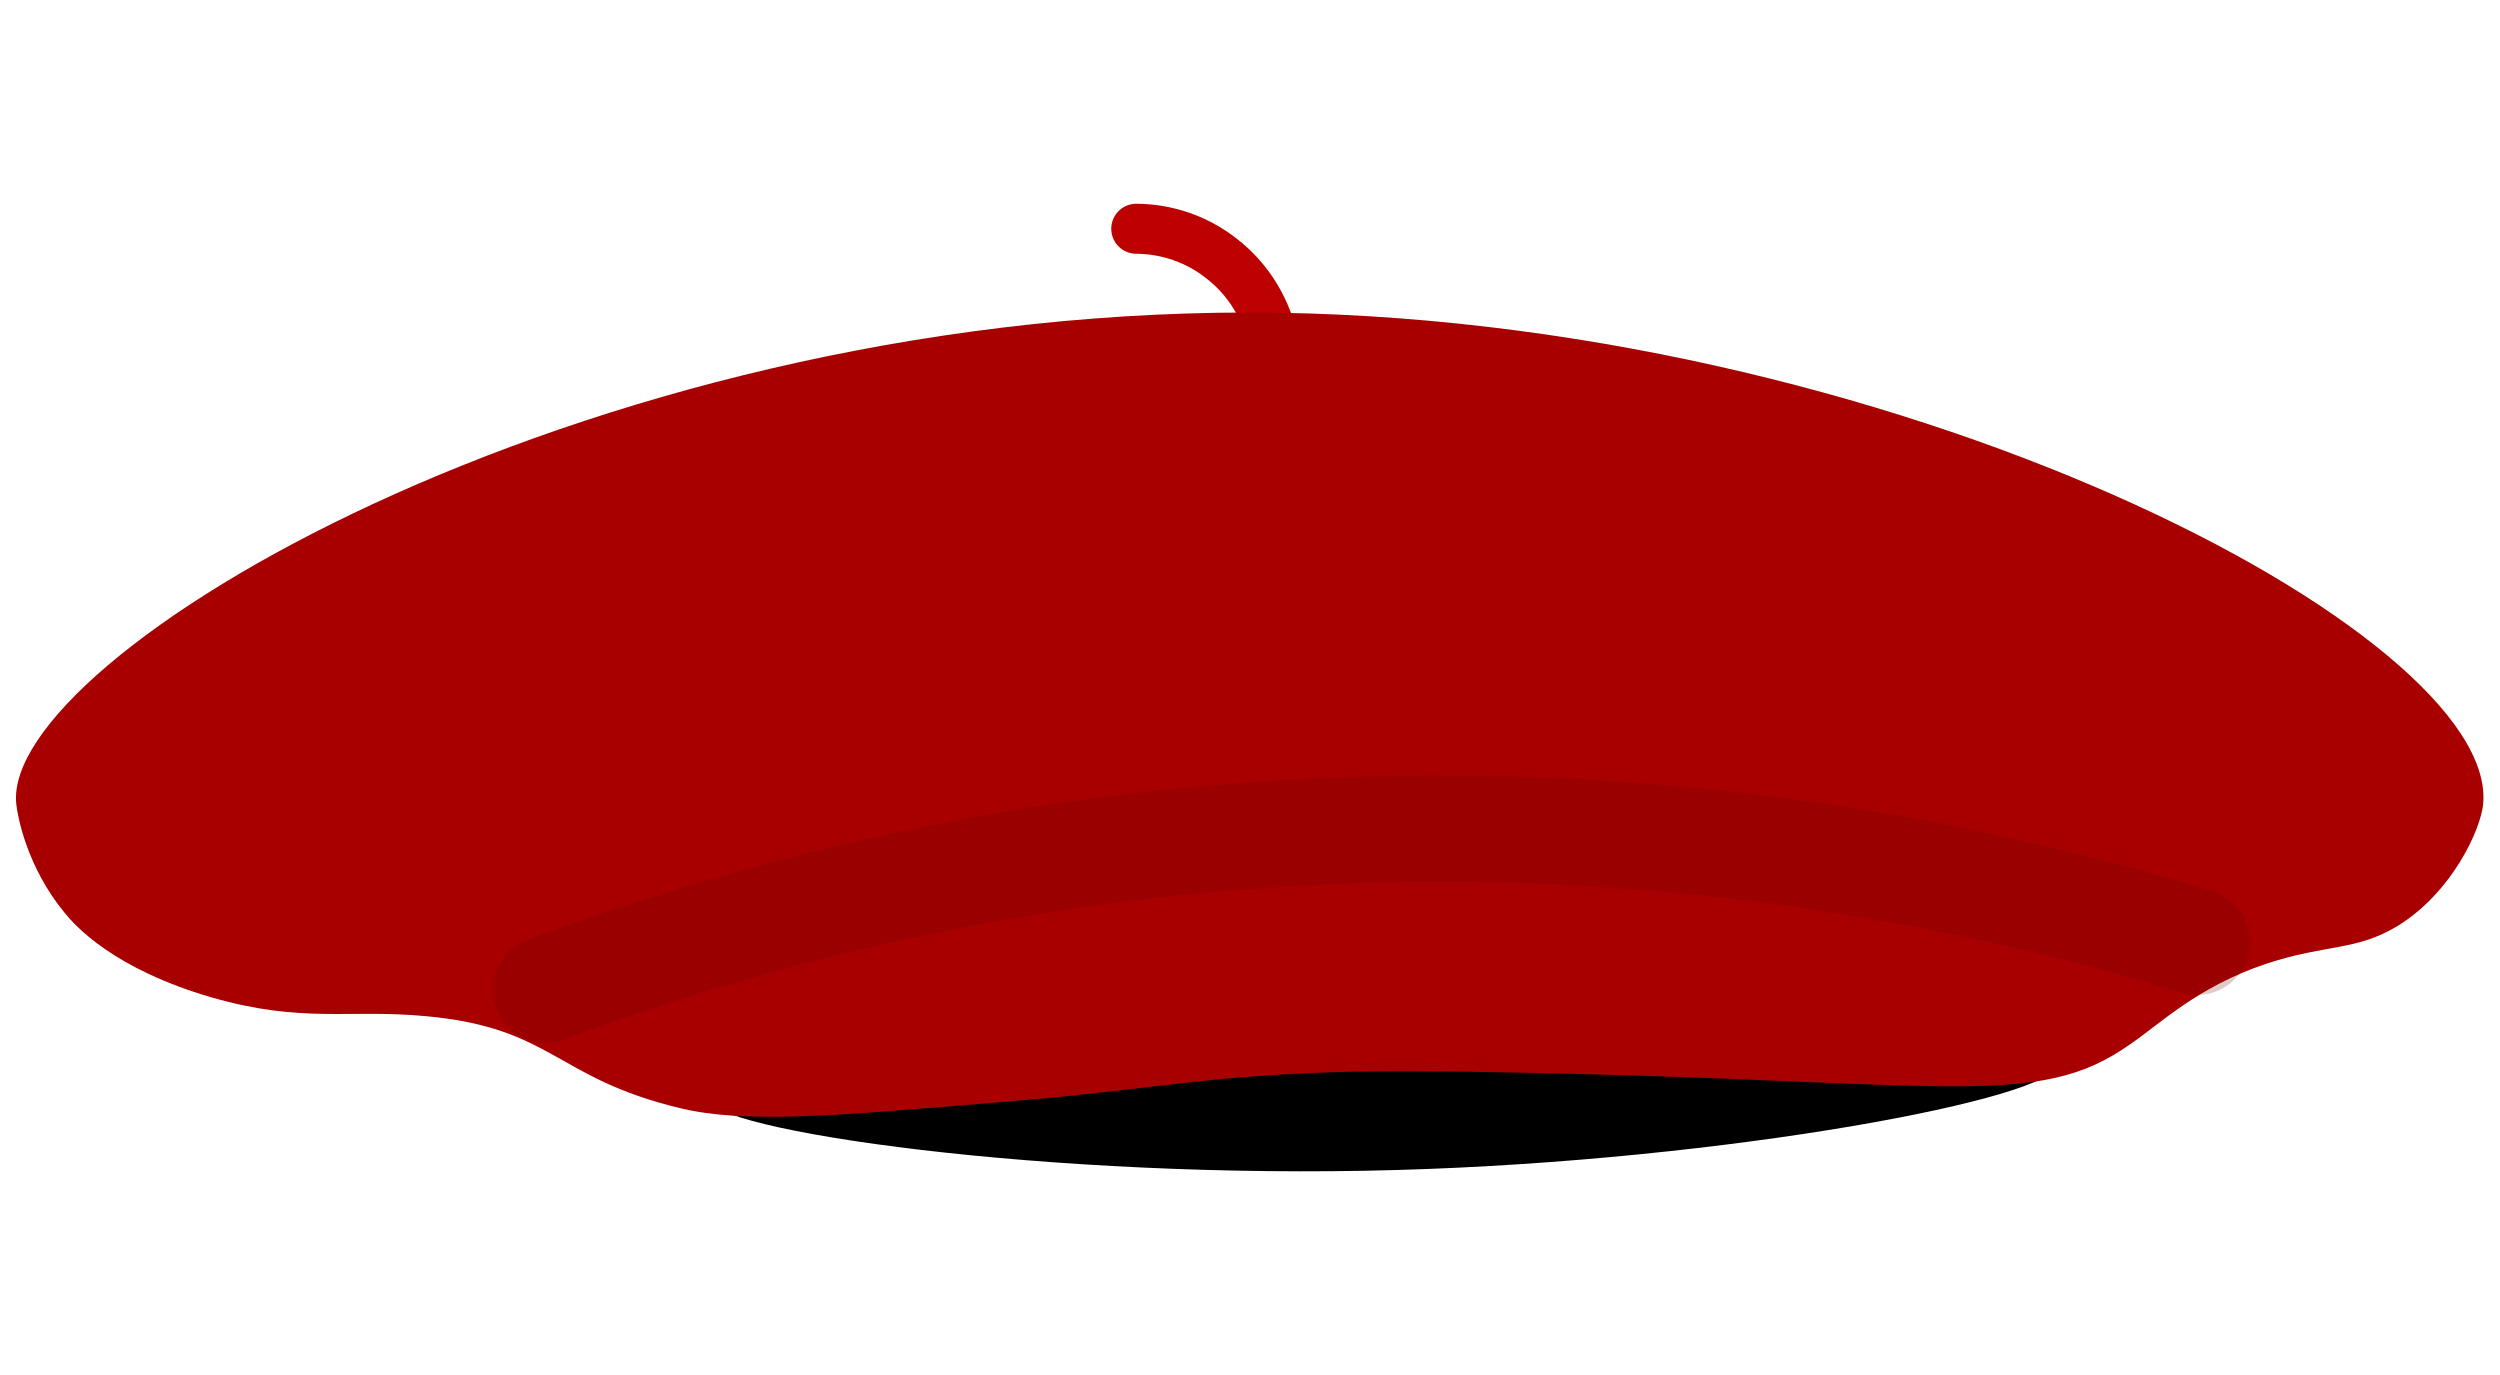
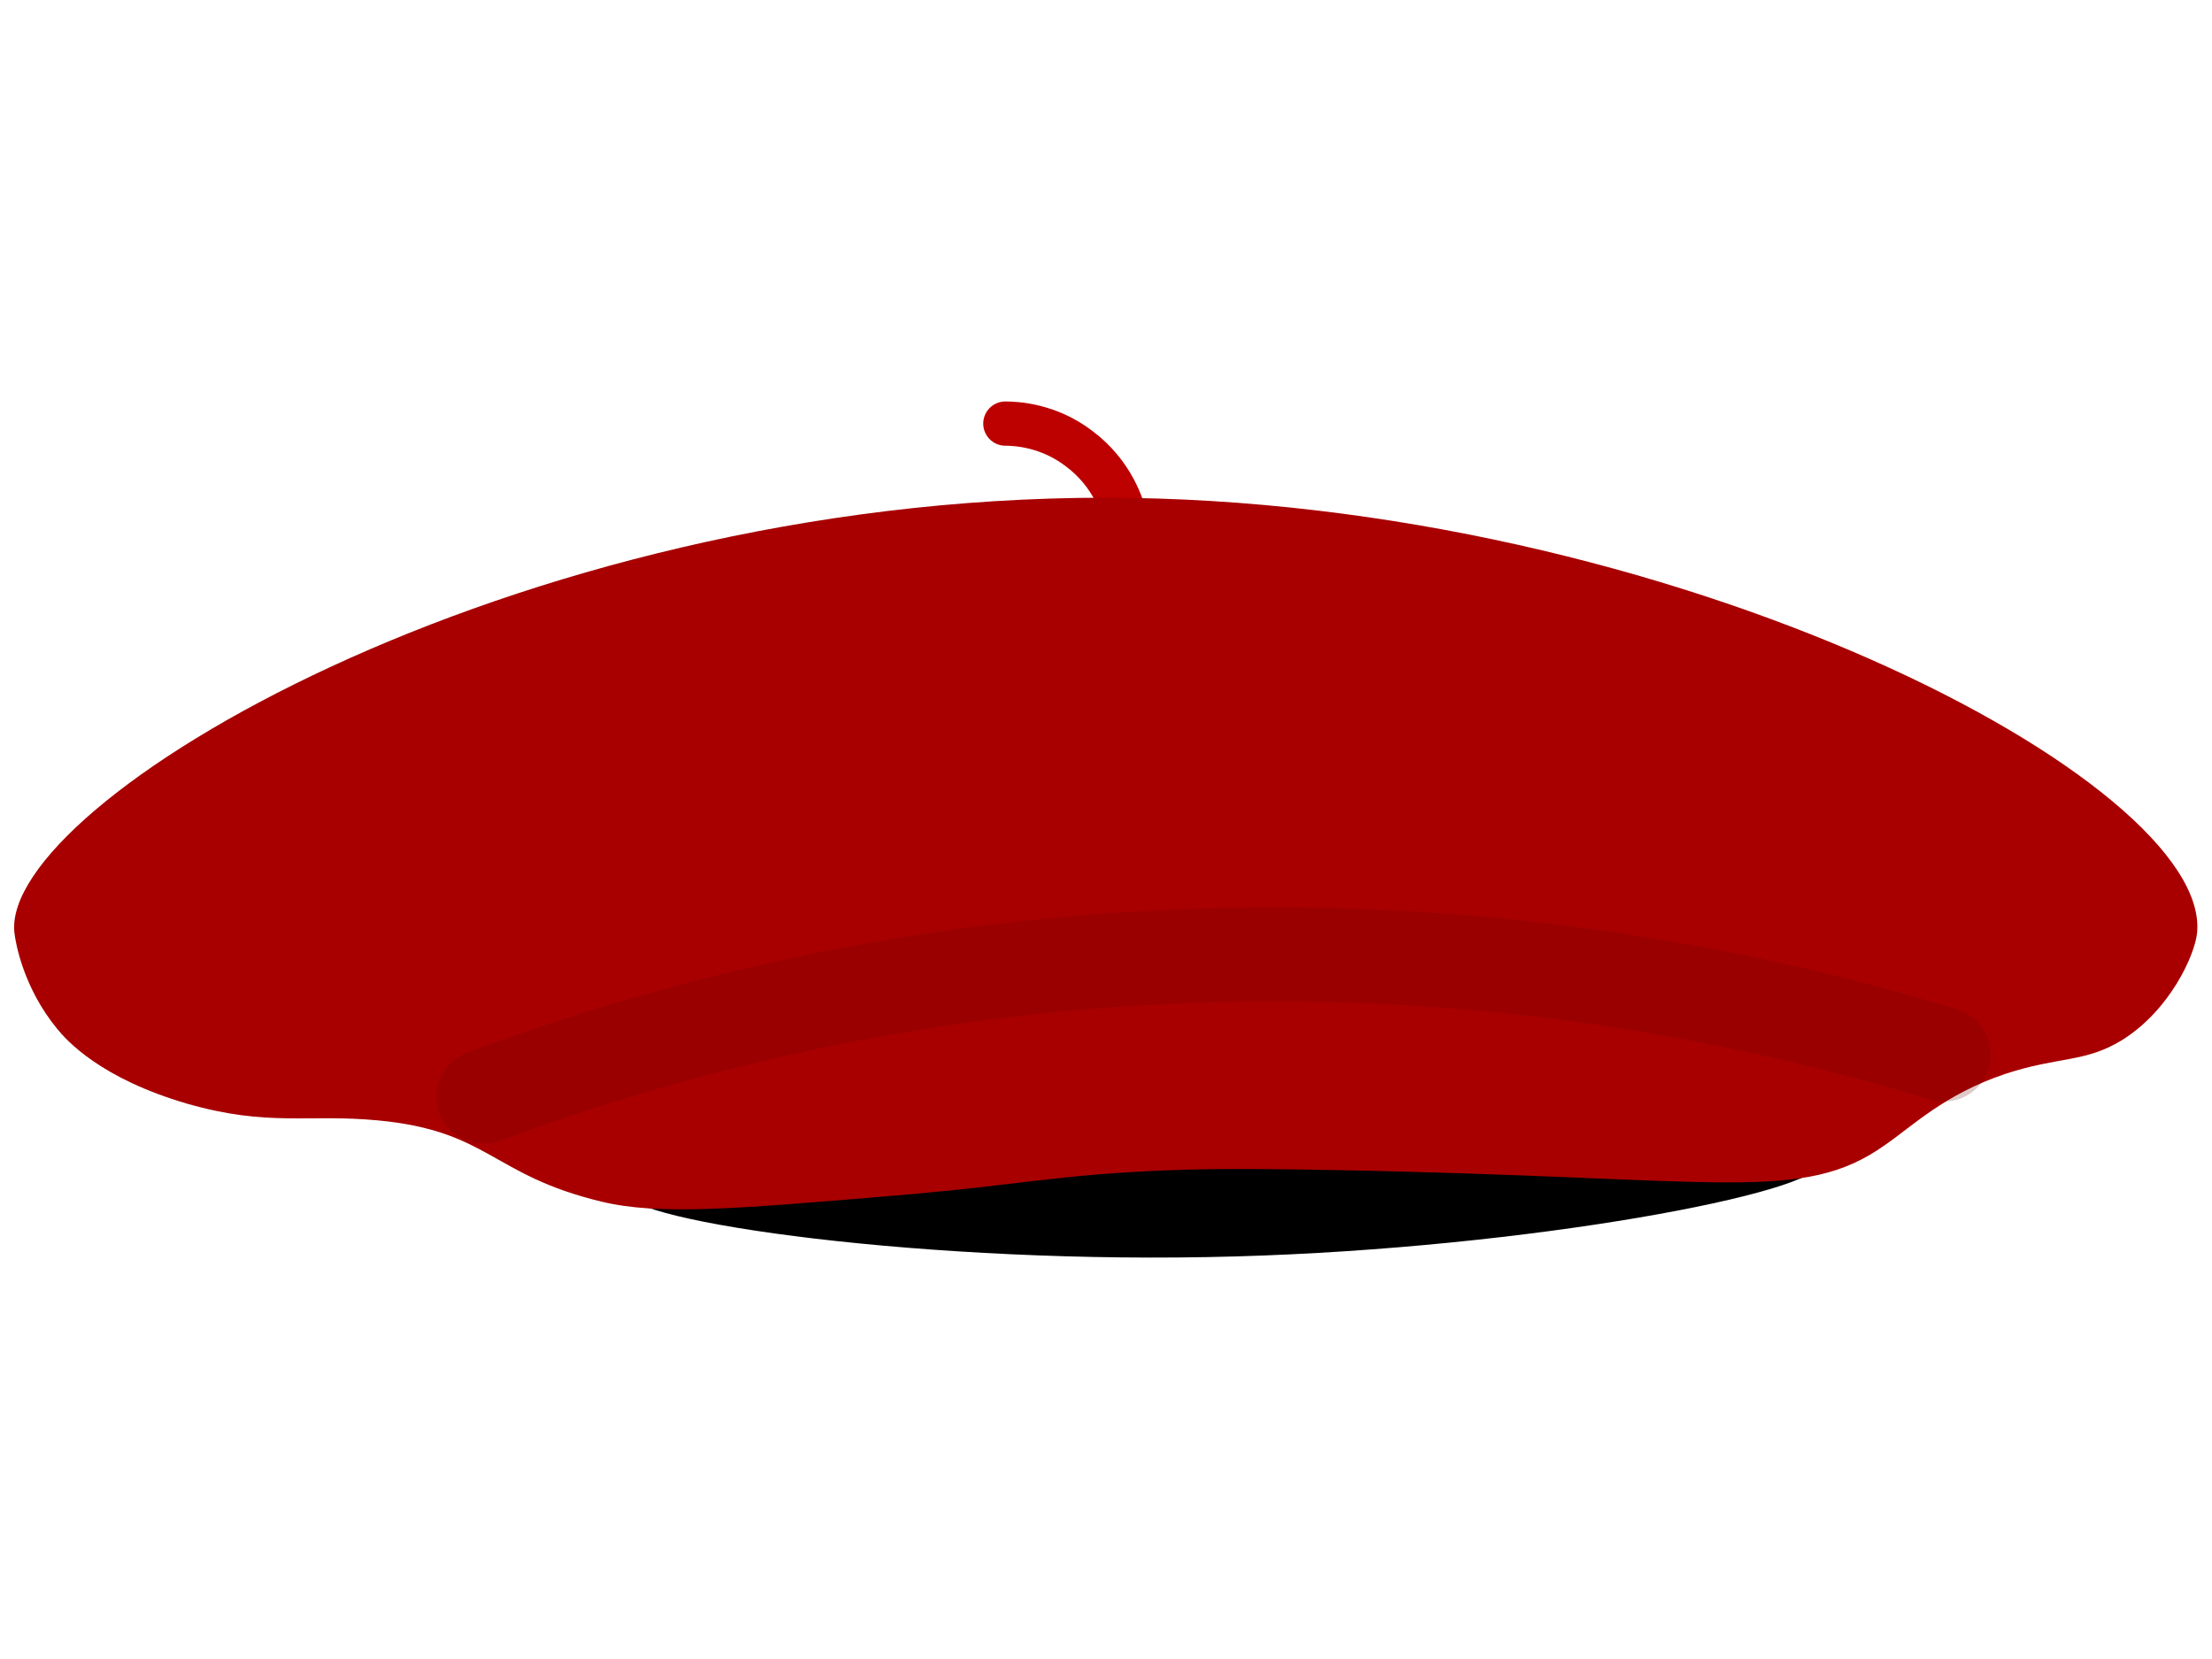
- <svg xmlns="http://www.w3.org/2000/svg" version="1.1" id="Layer_1" x="0px" y="0px" viewBox="0 0 400 220" style="enable-background:new 0 0 400 220;" xml:space="preserve">
+ <svg xmlns="http://www.w3.org/2000/svg" version="1.1" id="Layer_1" x="0px" y="0px" viewBox="0 0 400 300" style="enable-background:new 0 0 400 300;" xml:space="preserve">
  <style type="text/css">
	.st0{fill:none;stroke:#BD0000;stroke-width:8;stroke-linecap:round;stroke-linejoin:round;stroke-miterlimit:10;}
	.st1{fill:#A80000;}
	
		.st2{opacity:0.21;fill:none;stroke:#630000;stroke-width:17;stroke-linecap:round;stroke-linejoin:bevel;stroke-miterlimit:10;enable-background:new    ;}
</style>
-   <path class="st0" d="M203.5,53.8c-0.4-1.8-2.2-8.1-8.4-12.7c-5.5-4.2-11.3-4.5-13.3-4.5" />
-   <path d="M329,170.4c0.3,5.2-52.3,15.3-105.5,16.8c-55.5,1.6-110.6-6.3-110.5-11.6c0.1-6.3,78.4-9.4,110.9-10.1  C230.1,165.4,328.5,163.4,329,170.4z" />
-   <path class="st1" d="M397.3,128.7c-0.4,4-4.9,14-13.6,19.4c-6.7,4.1-11.4,2.9-21.1,6.1c-11,3.7-16.7,9.4-21.8,12.9  c-15,10.6-29.1,5.8-98.8,4.5c-20-0.4-27.3-0.1-30.2,0c-21.1,0.8-26.9,2.7-51.2,4.7c-27.6,2.3-41.4,3.5-51.8,1  c-20-4.8-20.3-12.8-40.5-14.7c-12.6-1.2-19.7,1.2-34.4-3C18.1,155,12,148.1,10.3,146c-6-7.3-7.5-15.4-7.7-17.4  C0.2,105.2,92.1,50,199.9,50C302.7,50.1,400,101.5,397.3,128.7z" />
-   <path class="st2" d="M87.4,158.3c28.4-10.5,69-22.1,118.7-25c62.2-3.7,113,7.5,145.4,17.4" />
+   <path class="st0" d="M203.5,93.8c-0.4-1.8-2.2-8.1-8.4-12.7c-5.5-4.2-11.3-4.5-13.3-4.5" />
+   <path d="M329,210.4c0.3,5.2-52.3,15.3-105.5,16.8c-55.5,1.6-110.6-6.3-110.5-11.6c0.1-6.3,78.4-9.4,110.9-10.1  C230.1,205.4,328.5,203.4,329,210.4z" />
+   <path class="st1" d="M397.3,168.7c-0.4,4-4.9,14-13.6,19.4c-6.7,4.1-11.4,2.9-21.1,6.1c-11,3.7-16.7,9.4-21.8,12.9  c-15,10.6-29.1,5.8-98.8,4.5c-20-0.4-27.3-0.1-30.2,0c-21.1,0.8-26.9,2.7-51.2,4.7c-27.6,2.3-41.4,3.5-51.8,1  c-20-4.8-20.3-12.8-40.5-14.7c-12.6-1.2-19.7,1.2-34.4-3C18.1,195,12,188.1,10.3,186c-6-7.3-7.5-15.4-7.7-17.4  C0.2,145.2,92.1,90,199.9,90C302.7,90.1,400,141.5,397.3,168.7z" />
+   <path class="st2" d="M87.4,198.3c28.4-10.5,69-22.1,118.7-25c62.2-3.7,113,7.5,145.4,17.4" />
</svg>
